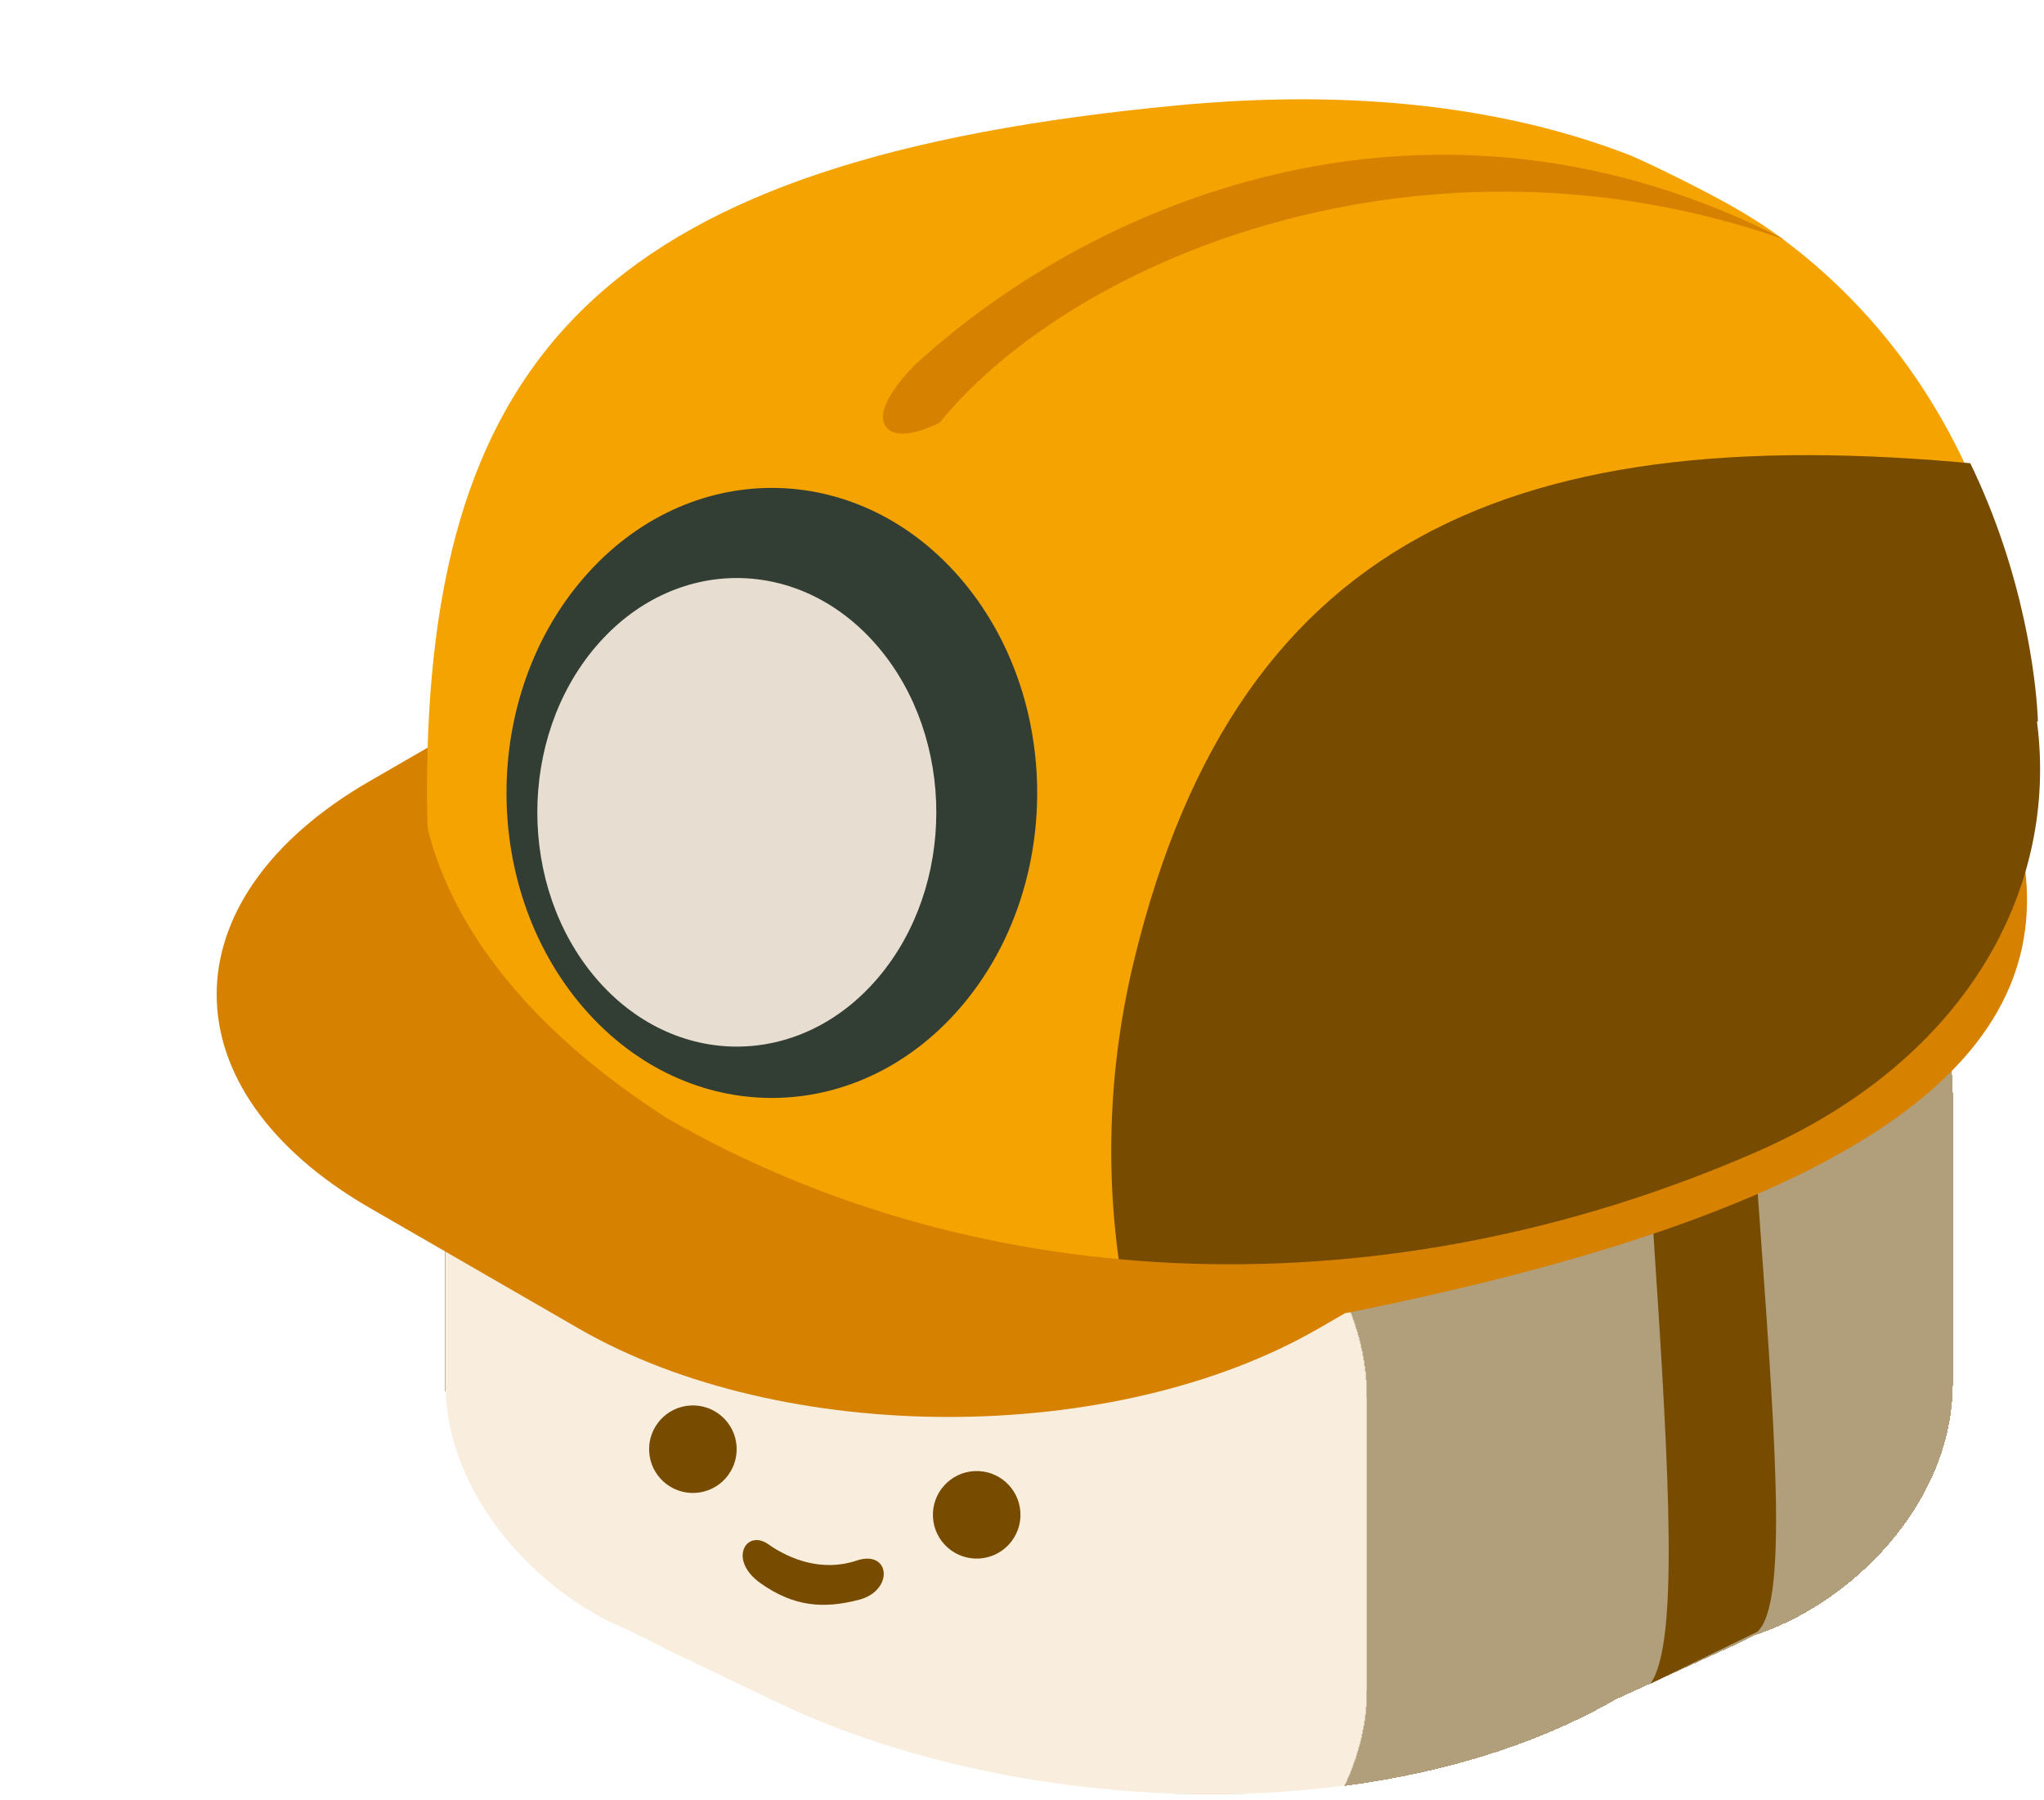
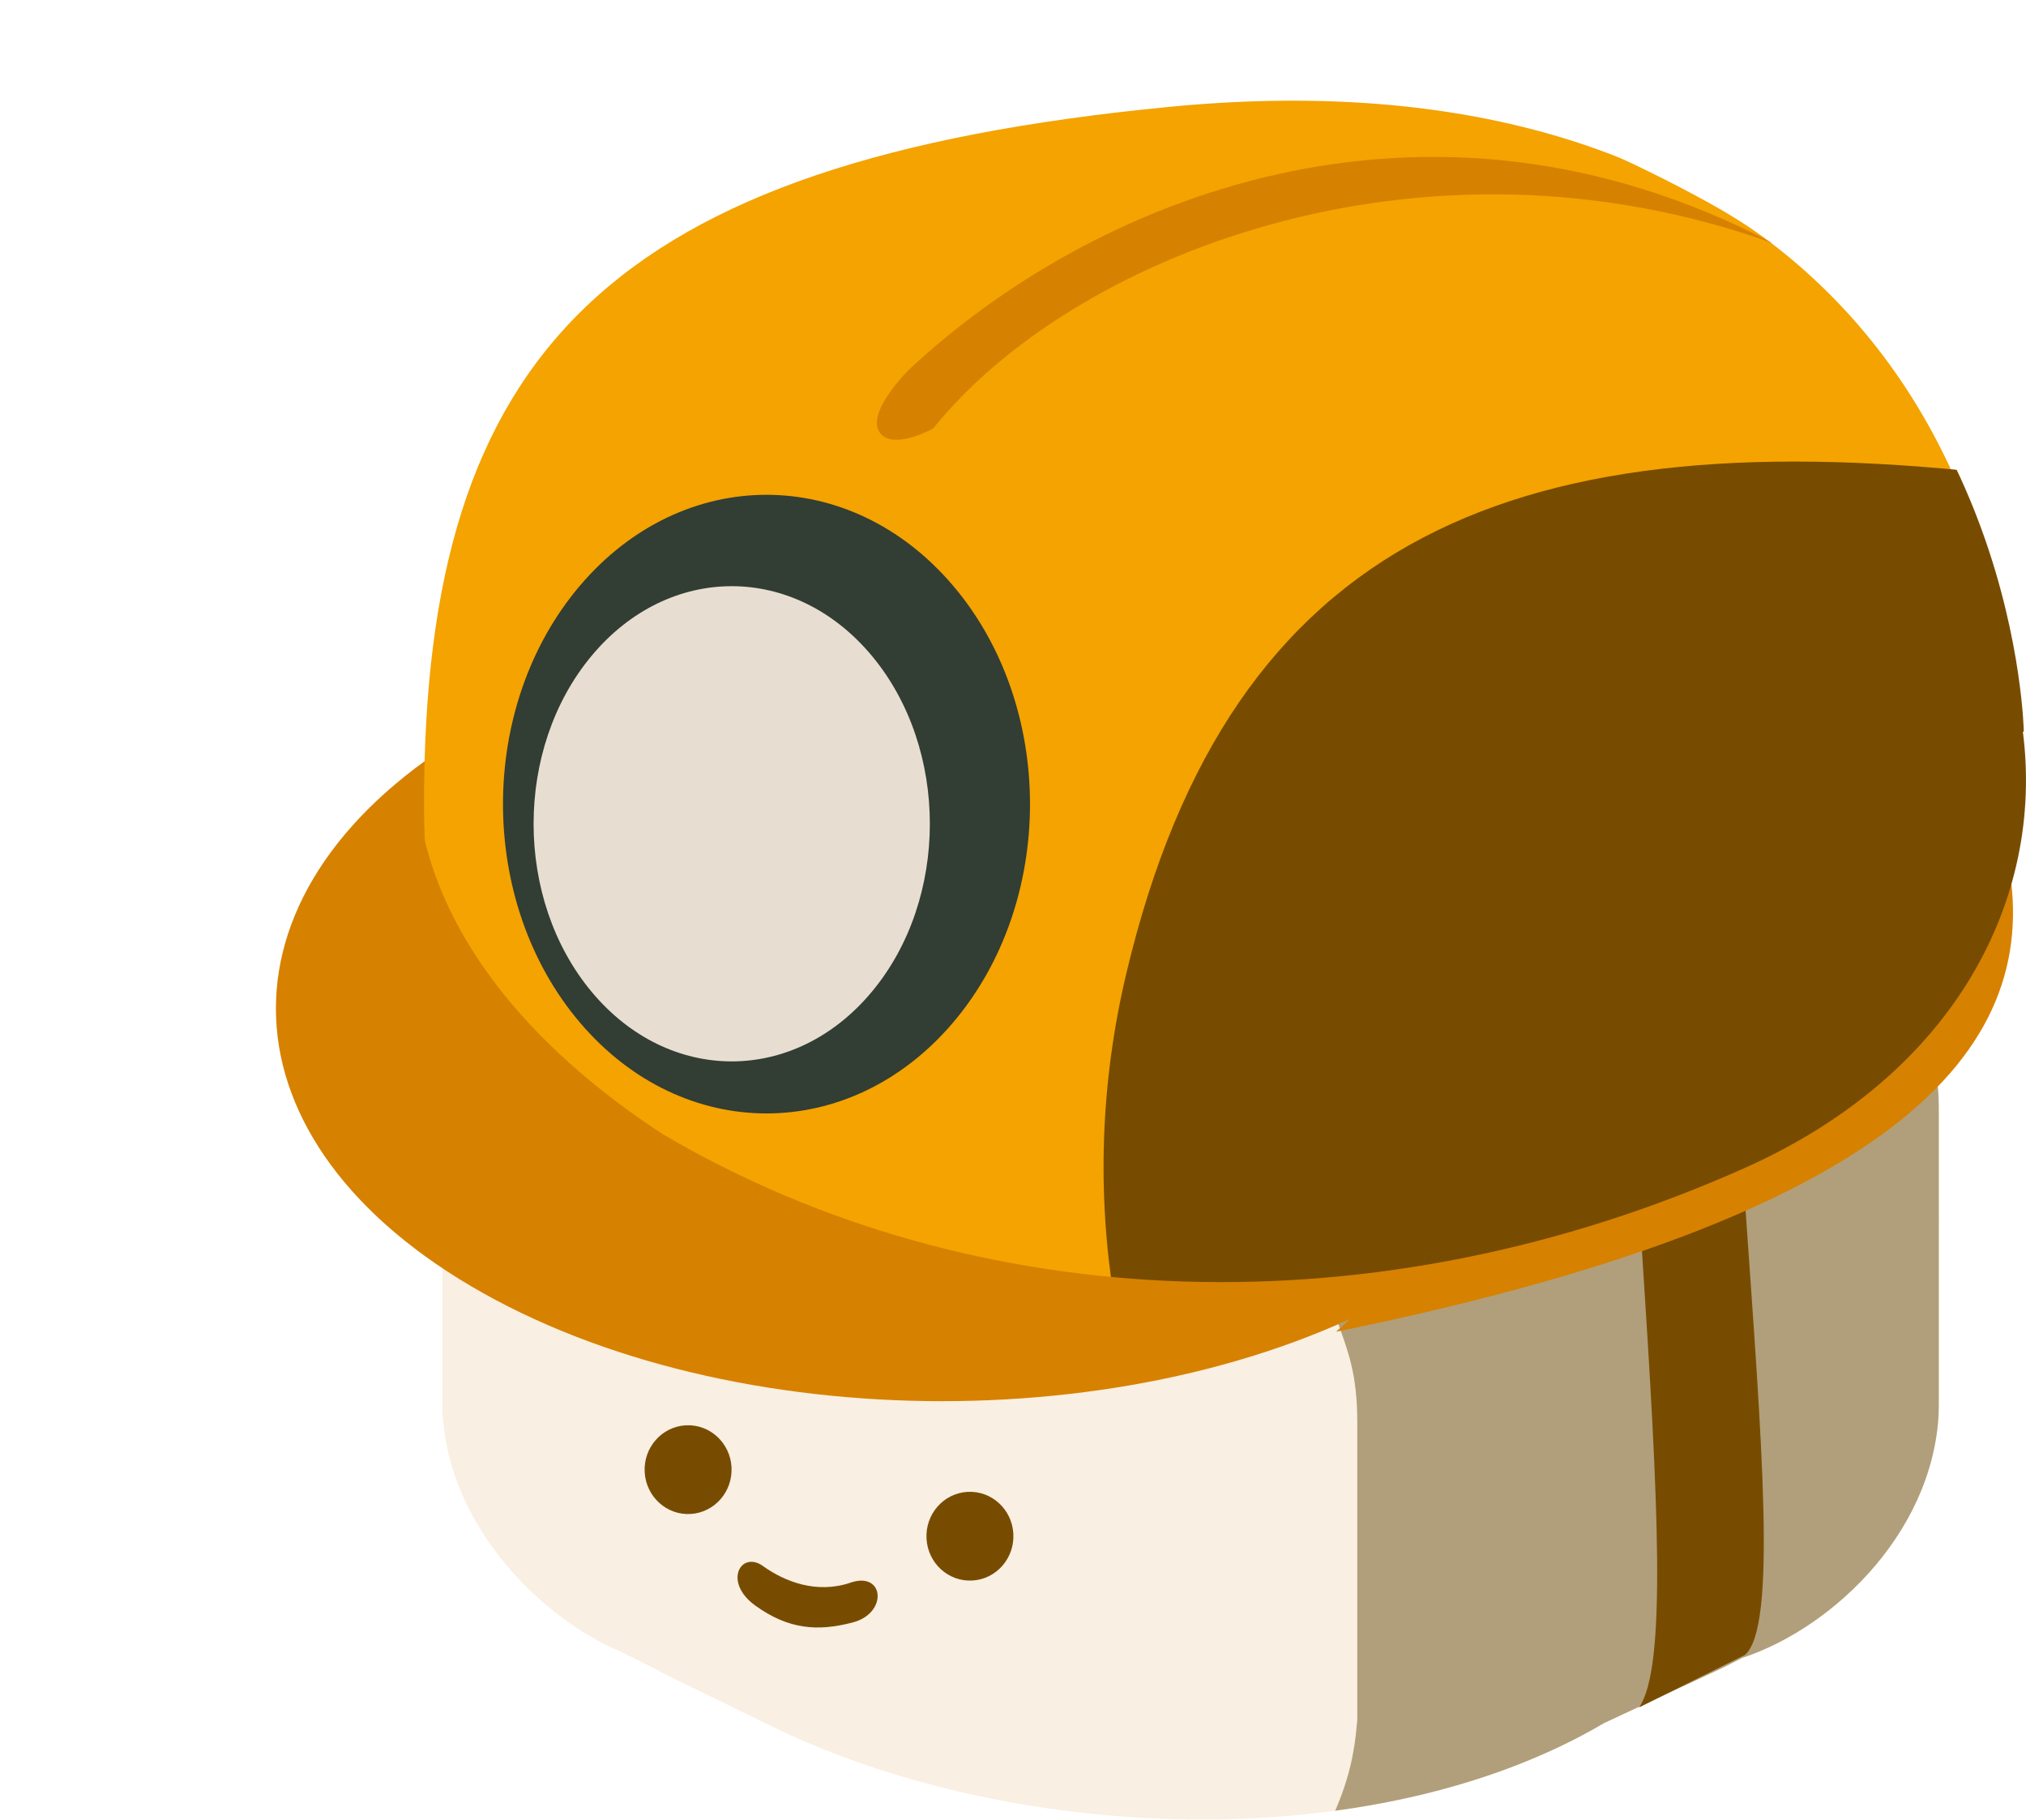
- <svg xmlns="http://www.w3.org/2000/svg" width="335" height="295" viewBox="0 0 335 295" fill="none">
-   <rect x="73" y="134" width="247" height="127" rx="40" fill="#F9EDDD" />
-   <g filter="url(#filter0_i)">
-     <path d="M113 139.65C90.909 139.65 73 157.559 73 179.65V226.65C73 245.748 89 261.5 102.5 267C102.5 267 108.116 269.701 109.5 270.5L126.218 278.5C166 298 226.521 300.59 264.786 278.5L284.5 269.5C285.5 269 286.5 268.5 287.5 268C303 263 320 246.733 320 226.65V179.65C320 157.559 302.091 139.65 280 139.65H113Z" fill="#F9EDDD" />
-   </g>
-   <circle cx="113.561" cy="237.561" r="7.176" transform="rotate(-3.16457 113.561 237.561)" fill="#784C00" />
-   <circle cx="160.073" cy="248.319" r="7.176" transform="rotate(-3.16457 160.073 248.319)" fill="#784C00" />
-   <path d="M140.387 255.822C134.841 257.683 129.54 255.694 125.918 253.142C122.296 250.589 119.236 255.721 124.677 259.552C130.117 263.382 134.946 263.756 140.76 262.252C146.574 260.749 145.933 253.961 140.387 255.822Z" fill="#784C00" />
-   <path d="M270.5 276C275.065 269.59 273.723 243.253 271 202.5V201L288 194.5C290.783 233.507 293.271 262.88 288 267.5L270.5 276Z" fill="#784C00" />
-   <rect width="179.519" height="179.519" rx="70" transform="matrix(0.866044 -0.499967 0.866044 0.499967 0 163.025)" fill="#D78100" />
-   <path d="M331.5 139.771C337 170.271 311.857 197.032 220.5 215.271L256 183.271L331.5 139.771Z" fill="#D78100" />
-   <path d="M171 158.272C171 130.657 193.386 108.272 221 108.272C248.614 108.272 271 130.657 271 158.272C271 185.886 248.614 184.772 221 184.772C193.386 184.772 171 185.886 171 158.272Z" fill="#C4C4C4" />
-   <mask id="mask0" mask-type="alpha" maskUnits="userSpaceOnUse" x="65" y="0" width="270" height="208">
-     <path fill-rule="evenodd" clip-rule="evenodd" d="M282 32.772C183.032 -20.593 65 7.272 65 7.272V110.271L70.394 110.432C63.634 134.828 75.527 161.576 109.272 183.272C160.965 213.114 227.5 215.271 288 188.771C322.707 173.569 337.392 145.268 333.846 118.267L334 118.271C334 118.271 333 60.272 282 32.772Z" fill="#1A65FF" />
+ <svg xmlns="http://www.w3.org/2000/svg" width="108" height="97" viewBox="0 0 108 97" fill="none">
+   <rect x="23.579" y="44.194" width="79.782" height="41.886" rx="20.943" fill="#F9EFE2" />
+   <path d="M36.499 46.058C29.364 46.058 23.579 51.964 23.579 59.25V74.751C23.579 81.049 28.747 86.244 33.108 88.058C33.108 88.058 34.922 88.949 35.369 89.213L40.769 91.851C53.618 98.282 73.167 99.137 85.527 91.851L91.894 88.883C92.217 88.718 92.54 88.553 92.863 88.388C97.87 86.739 103.361 81.374 103.361 74.751V59.25C103.361 51.964 97.576 46.058 90.441 46.058H36.499Z" fill="#F9EFE2" />
+   <mask id="mask0" mask-type="alpha" maskUnits="userSpaceOnUse" x="23" y="46" width="81" height="51">
+     <path d="M36.499 46.058C29.364 46.058 23.579 51.964 23.579 59.25V74.751C23.579 81.049 28.747 86.244 33.108 88.058C33.108 88.058 34.922 88.949 35.369 89.213L40.769 91.851C53.618 98.282 73.167 99.137 85.527 91.851L91.894 88.883C92.217 88.718 92.54 88.553 92.863 88.388C97.87 86.739 103.361 81.374 103.361 74.751V59.25C103.361 51.964 97.576 46.058 90.441 46.058H36.499Z" fill="#F9EFE2" />
  </mask>
  <g mask="url(#mask0)">
-     <path d="M333.498 131.771C333.498 204.83 275.319 262.177 202.261 262.177C129.202 262.177 69.977 202.951 69.977 129.892C69.977 56.834 100.498 26.041 192.998 17.271C285.498 8.5 333.498 58.713 333.498 131.771Z" fill="#F4A300" />
-     <path d="M441.537 221.294C424.308 292.292 354.247 334.301 283.248 317.073C212.25 299.844 168.662 228.322 185.891 157.324C203.119 86.326 250.442 67.388 332.001 76.89C413.56 86.392 458.766 150.296 441.537 221.294Z" fill="#784C00" />
+     <path d="M103.361 96.963H70.993C71.868 94.984 72.191 93.665 72.353 91.686V75.856C72.353 73.217 71.868 72.063 71.222 70.249L103.361 56.727V96.963Z" fill="#B19F7B" />
+     <ellipse rx="2.318" ry="2.367" transform="matrix(0.99841 -0.0563632 0.0540686 0.998537 36.6806 78.3493)" fill="#784C00" />
+     <ellipse rx="2.318" ry="2.367" transform="matrix(0.99841 -0.0563632 0.0540686 0.998537 51.704 81.8973)" fill="#784C00" />
+     <path d="M45.345 84.372C43.554 84.986 41.842 84.33 40.672 83.488C39.502 82.646 38.514 84.339 40.271 85.602C42.028 86.865 43.588 86.989 45.466 86.493C47.344 85.997 47.137 83.758 45.345 84.372Z" fill="#784C00" />
  </g>
-   <ellipse rx="46.857" ry="46.857" transform="matrix(-0.656257 0.754537 -0.656257 -0.754537 126.5 129.982)" fill="#323D34" />
-   <ellipse rx="35.666" ry="35.666" transform="matrix(-0.648239 0.761437 -0.648239 -0.761437 120.76 133.161)" fill="#E7DED1" />
-   <path d="M292.498 39.272C234.998 9.772 179.998 32.272 149.998 59.772C149.998 59.772 142.293 67.171 145.499 70.272C147.885 72.581 153.998 69.272 153.998 69.272C176.497 41.77 233.998 18.771 292.498 39.272Z" fill="#D78100" />
-   <defs>
-     <filter id="filter0_i" x="73" y="139.65" width="247" height="154.461" filterUnits="userSpaceOnUse" color-interpolation-filters="sRGB">
-       <feFlood flood-opacity="0" result="BackgroundImageFix" />
-       <feBlend mode="normal" in="SourceGraphic" in2="BackgroundImageFix" result="shape" />
-       <feColorMatrix in="SourceAlpha" type="matrix" values="0 0 0 0 0 0 0 0 0 0 0 0 0 0 0 0 0 0 127 0" result="hardAlpha" />
-       <feOffset dx="-96" dy="50" />
-       <feComposite in2="hardAlpha" operator="arithmetic" k2="-1" k3="1" />
-       <feColorMatrix type="matrix" values="0 0 0 0 0.694 0 0 0 0 0.624 0 0 0 0 0.482 0 0 0 1 0" />
-       <feBlend mode="normal" in2="shape" result="effect1_innerShadow" />
-     </filter>
-   </defs>
+   <path d="M87.372 91.027C88.847 88.913 88.413 80.227 87.534 66.786V66.291L93.025 64.147C93.924 77.012 94.728 86.7 93.025 88.223L87.372 91.027Z" fill="#784C00" />
+   <rect width="58.293" height="58.293" rx="29.146" transform="matrix(0.861473 -0.507804 0.861473 0.507804 0 53.7669)" fill="#D78100" />
+   <path d="M107.076 46.098C108.852 56.157 100.731 64.982 71.222 70.998L82.689 60.444L107.076 46.098Z" fill="#D78100" />
+   <path d="M55.234 52.199C55.234 43.092 62.464 35.709 71.384 35.709C80.303 35.709 87.534 43.092 87.534 52.199C87.534 61.306 80.303 60.939 71.384 60.939C62.464 60.939 55.234 61.306 55.234 52.199Z" fill="#C4C4C4" />
+   <mask id="mask1" mask-type="alpha" maskUnits="userSpaceOnUse" x="20" y="0" width="88" height="69">
+     <path fill-rule="evenodd" clip-rule="evenodd" d="M91.087 10.808C59.12 -6.792 20.995 2.398 20.995 2.398V36.368L22.738 36.421C20.554 44.467 24.395 53.289 35.295 60.444C51.992 70.287 73.483 70.998 93.025 62.258C104.235 57.244 108.979 47.91 107.833 39.005L107.883 39.007C107.883 39.007 107.56 19.878 91.087 10.808Z" fill="#1A65FF" />
+   </mask>
+   <g mask="url(#mask1)">
+     <path d="M107.722 43.459C107.722 67.554 88.93 86.468 65.332 86.468C41.733 86.468 22.603 66.935 22.603 42.839C22.603 18.744 32.462 8.589 62.34 5.696C92.218 2.803 107.722 19.364 107.722 43.459Z" fill="#F4A300" />
+     <path d="M142.617 72.984C137.052 96.4 114.422 110.255 91.49 104.573C68.557 98.891 54.478 75.302 60.043 51.886C65.608 28.471 80.893 22.225 107.237 25.359C133.581 28.493 148.182 49.569 142.617 72.984Z" fill="#784C00" />
+   </g>
+   <ellipse rx="15.317" ry="15.317" transform="matrix(-0.648446 0.761261 -0.648446 -0.761261 40.8598 42.869)" fill="#323D34" />
+   <ellipse rx="11.662" ry="11.662" transform="matrix(-0.640384 0.768055 -0.640384 -0.768055 39.0058 43.9176)" fill="#E7DED1" />
+   <path d="M94.478 12.952C75.906 3.223 58.141 10.643 48.45 19.713C48.45 19.713 45.962 22.153 46.997 23.176C47.768 23.938 49.742 22.846 49.742 22.846C57.01 13.776 75.583 6.191 94.478 12.952Z" fill="#D78100" />
</svg>
